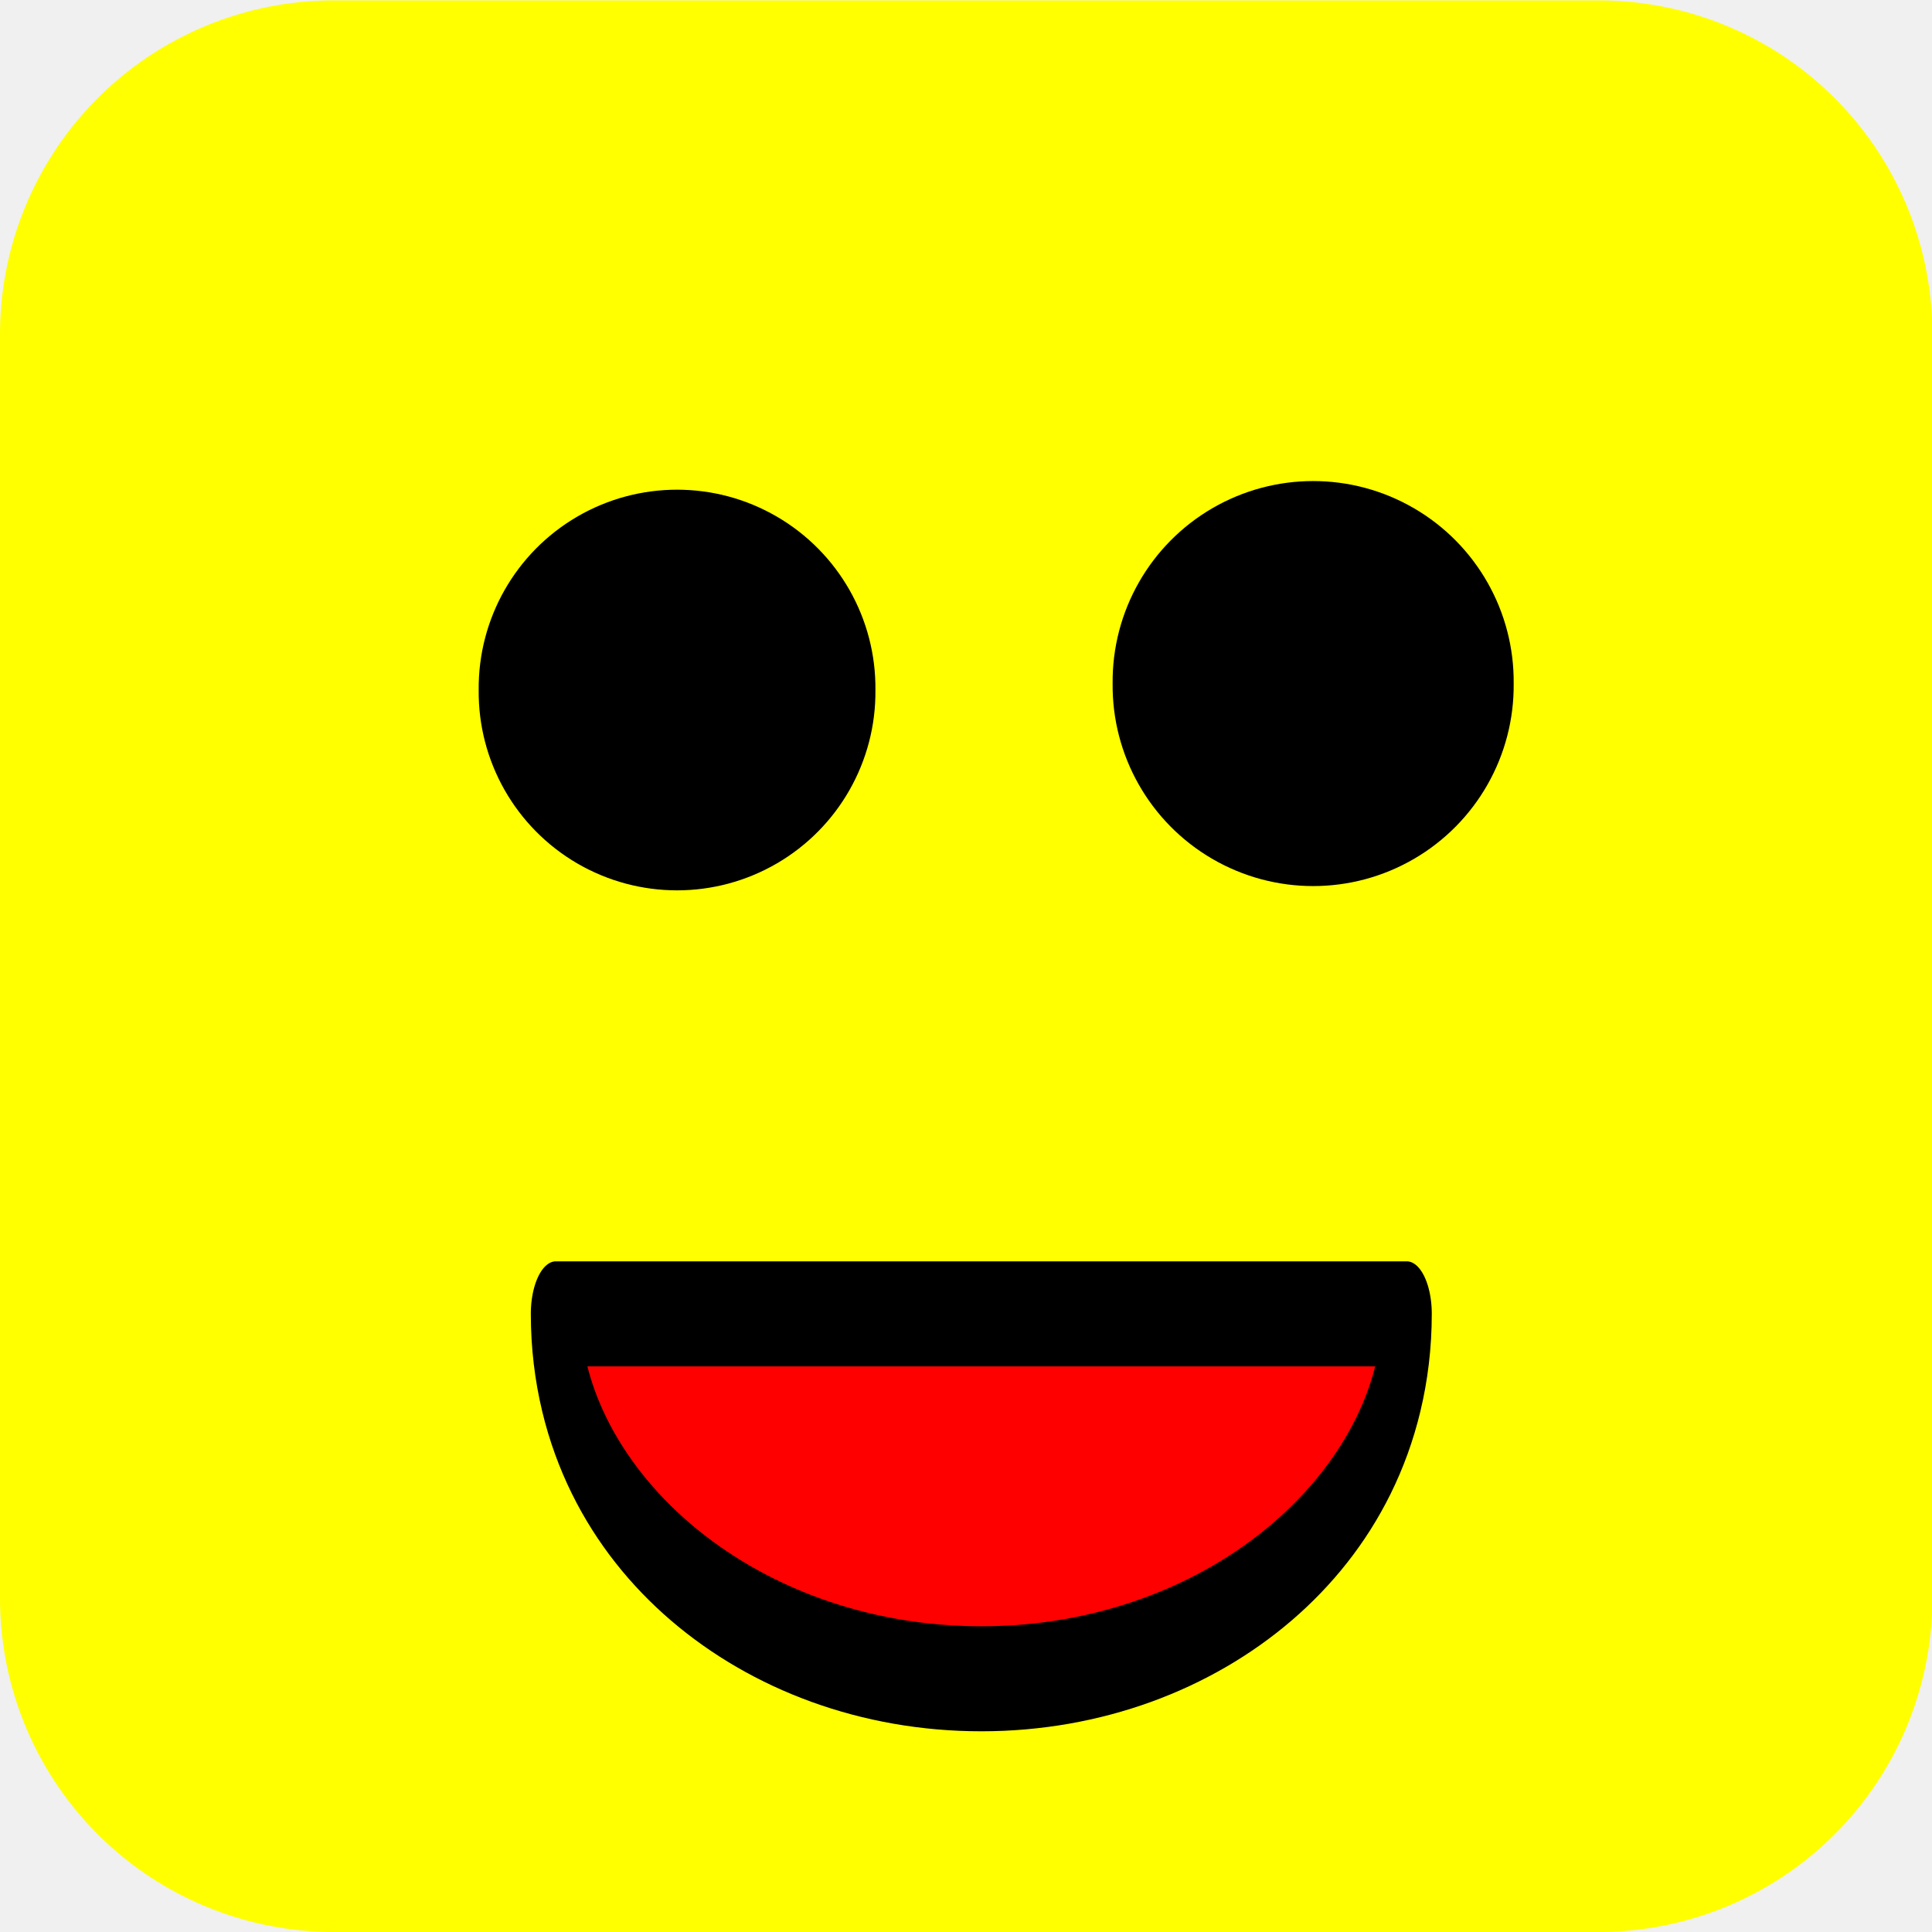
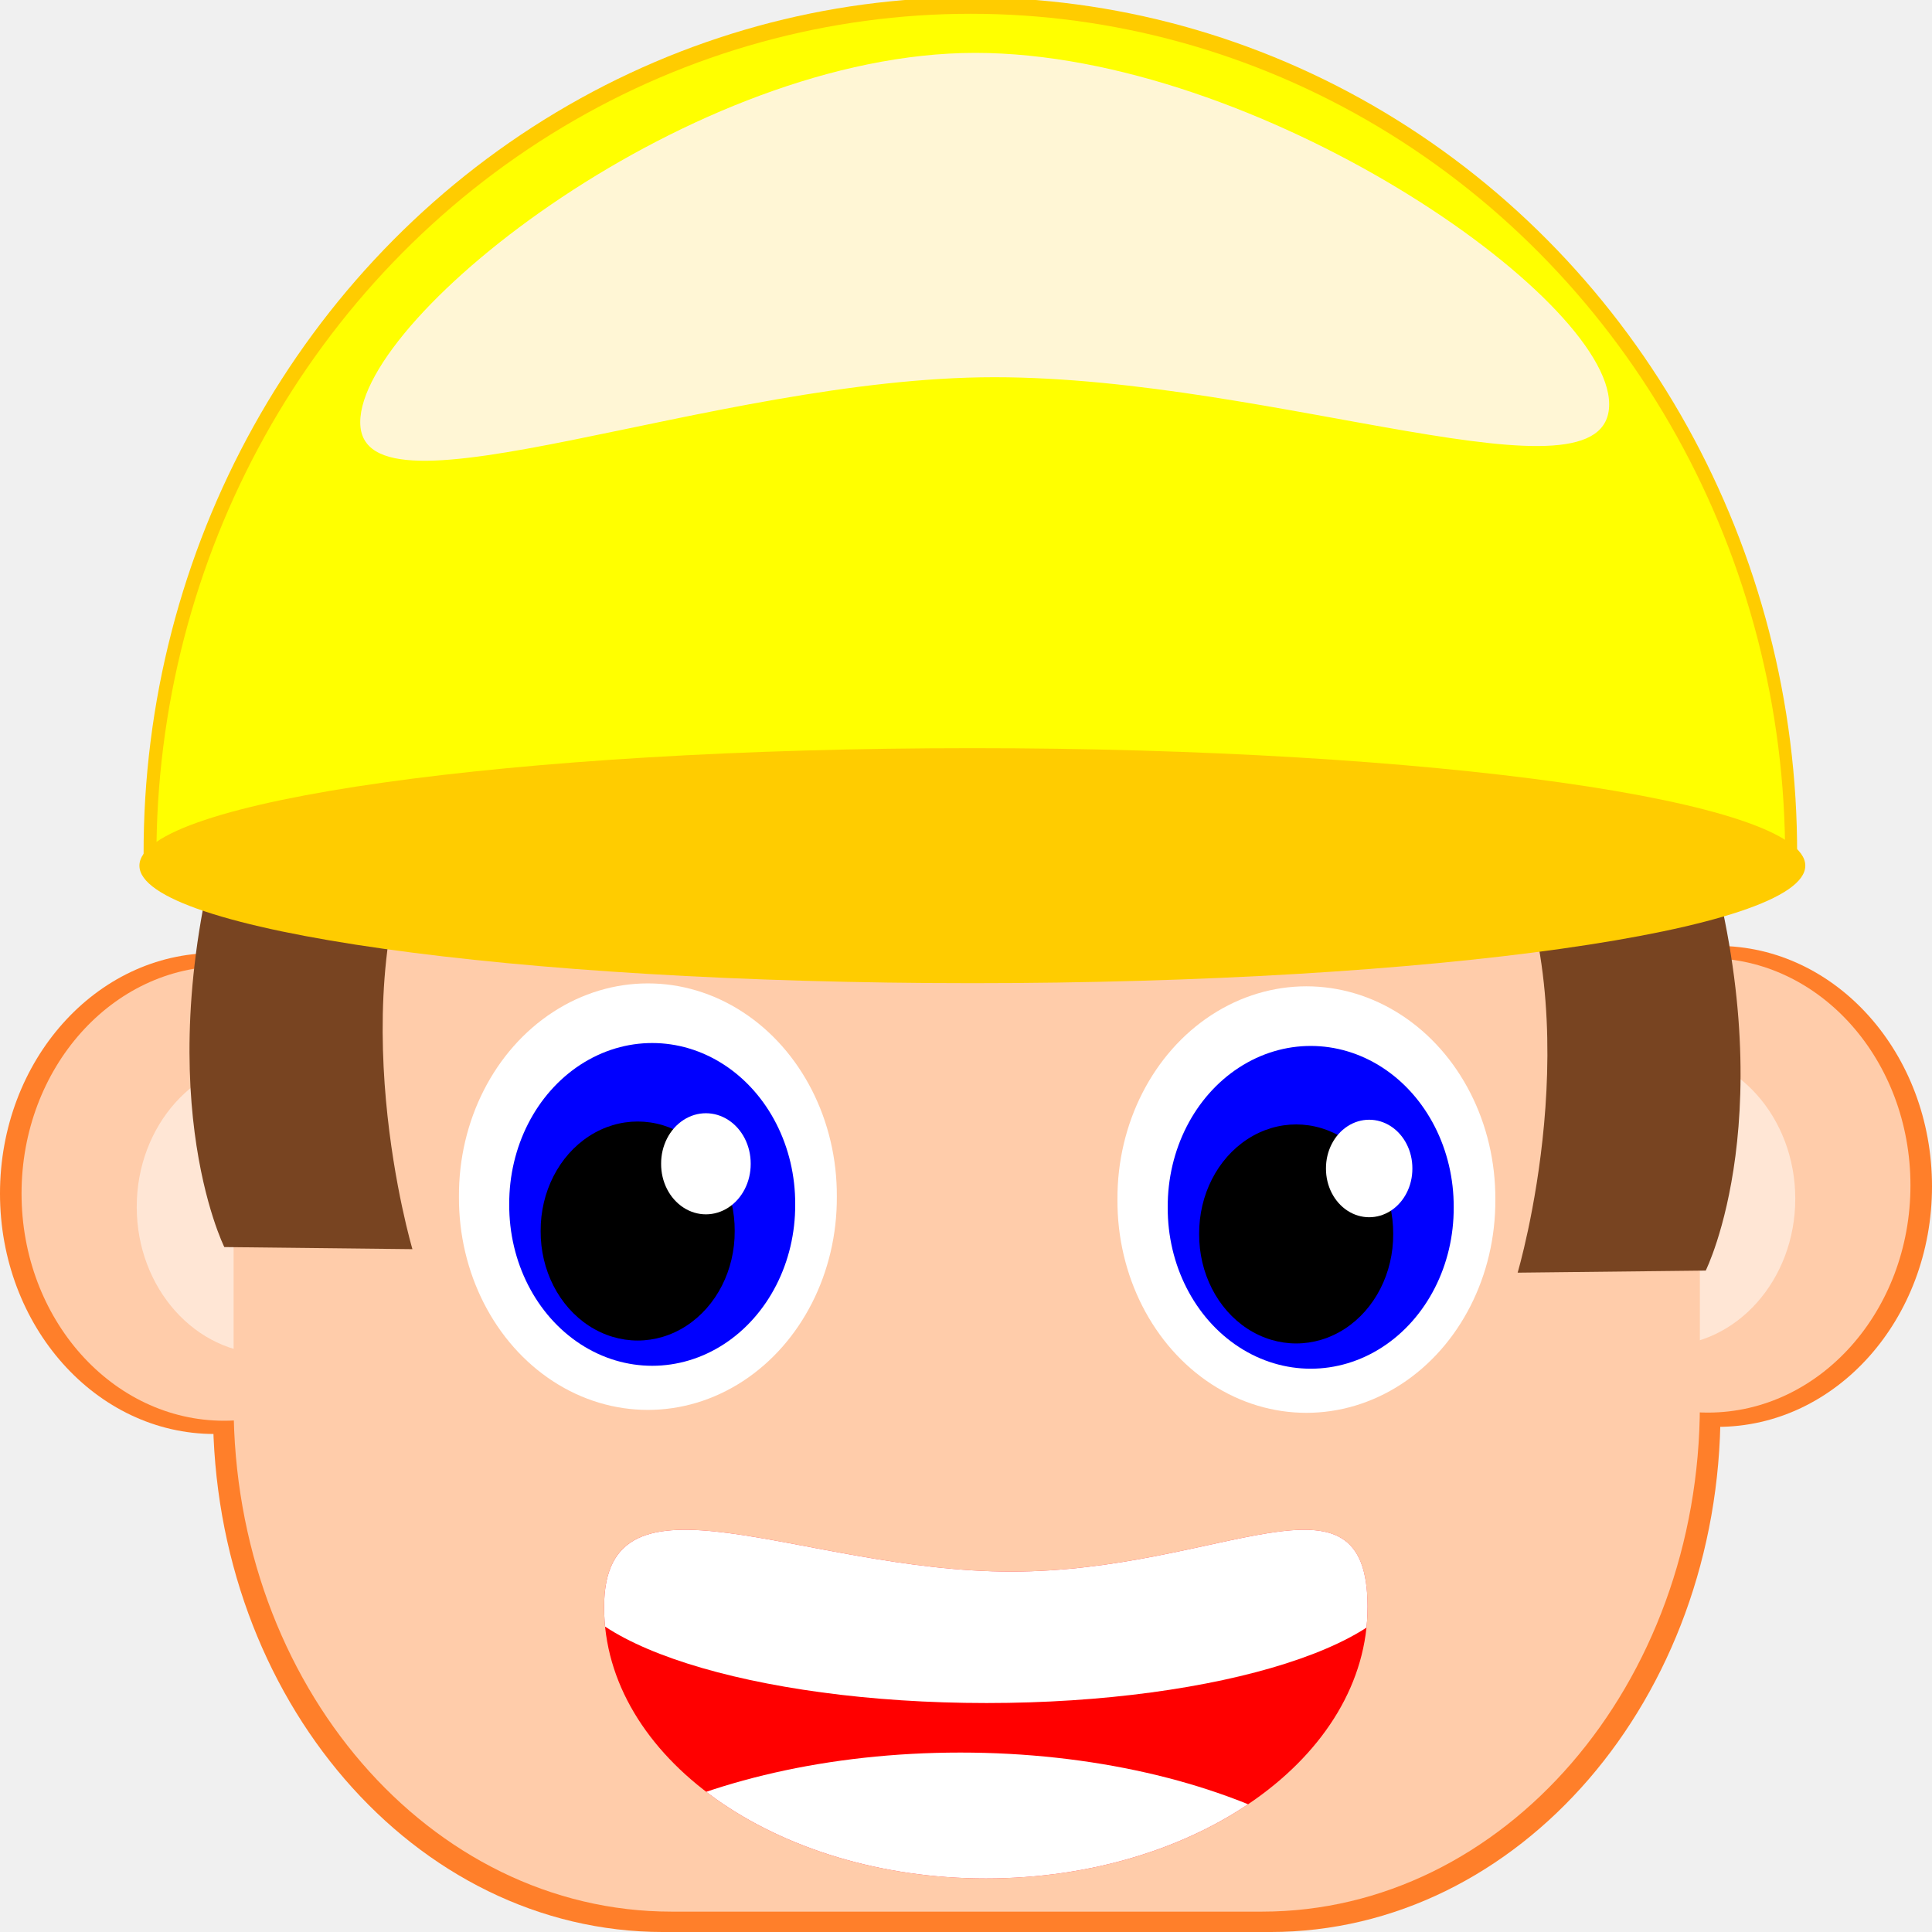
- <svg xmlns="http://www.w3.org/2000/svg" width="40" height="40" id="svg2" version="1.1">
-   <defs id="defs4" />
-   <g id="layer1" transform="translate(0,-1012.362)">
-     <rect style="fill:#ffff00;fill-opacity:1;fill-rule:evenodd;stroke:#ffff00;stroke-width:13.814;stroke-linecap:round;stroke-linejoin:round;stroke-miterlimit:4;stroke-opacity:1;stroke-dasharray:none" id="rect2992" width="26.194" height="26.178" x="6.907" y="1019.277" />
-     <path style="fill:#ff0000;fill-opacity:1;fill-rule:evenodd;stroke:#000000;stroke-width:2.801;stroke-linecap:round;stroke-linejoin:round;stroke-miterlimit:4;stroke-opacity:1;stroke-dasharray:none" id="path3767" d="m 69.286,53.482 a 23.839,9.732 0 1 1 -47.679,0 l 23.839,0 z" transform="matrix(0.3695232,0,0,0.7763328,3.523214,998.0441)" />
-     <path style="fill:#000000;fill-opacity:1;fill-rule:evenodd;stroke:#000000;stroke-width:1;stroke-miterlimit:4;stroke-opacity:1;stroke-dasharray:none" id="path3771" d="m 39.464,30.536 a 9.286,9.286 0 1 1 -18.571,0 9.286,9.286 0 1 1 18.571,0 z" transform="matrix(0.419708,0,0,0.419708,1.351668,1013.832)" />
-     <path transform="matrix(0.4242701,0,0,0.4242701,14.38363,1013.559)" style="fill:#000000;fill-opacity:1;fill-rule:evenodd;stroke:#000000;stroke-width:1;stroke-miterlimit:4;stroke-opacity:1;stroke-dasharray:none" id="path3771-2" d="m 39.464,30.536 a 9.286,9.286 0 1 1 -18.571,0 9.286,9.286 0 1 1 18.571,0 z" />
+ <svg xmlns="http://www.w3.org/2000/svg" width="120" height="120" id="svg2" version="1.1">
+   <defs id="defs4">
+     <clipPath clipPathUnits="userSpaceOnUse" id="clipPath3029">
+       <path style="color:#000000;fill:#ffff00;fill-opacity:1;fill-rule:evenodd;stroke:none;stroke-width:2;marker:none;visibility:visible;display:inline;overflow:visible;enable-background:accumulate" id="path3031" d="m 468.711,446.271 a 103.036,76.772 0 1 1 -206.071,0 l 103.036,0 z" transform="matrix(0,1.763024,1.774179,0,-764.2173,-153.4438)" />
+     </clipPath>
+     <clipPath clipPathUnits="userSpaceOnUse" id="clipPath3033">
+       <path style="color:#000000;fill:#ffff00;fill-opacity:1;fill-rule:evenodd;stroke:none;stroke-width:2;marker:none;visibility:visible;display:inline;overflow:visible;enable-background:accumulate" id="path3035" d="m 468.711,446.271 a 103.036,76.772 0 1 1 -206.071,0 l 103.036,0 z" transform="matrix(0,1.407339,1.416243,0,-576.429,-21.2283)" />
+     </clipPath>
+     <clipPath clipPathUnits="userSpaceOnUse" id="clipPath3099">
+       <path style="color:#000000;fill:#ff0000;fill-opacity:1;fill-rule:evenodd;stroke:none;stroke-width:2;marker:none;visibility:visible;display:inline;overflow:visible;enable-background:accumulate" d="m 458.542,485.162 c 0,19.247 -19.899,34.85 -44.447,34.85 -24.547,0 -44.447,-15.603 -44.447,-34.85 0,-19.247 22.863,-4.546 47.41,-4.546 24.547,0 41.484,-14.702 41.484,4.546 z" id="path3101" />
+     </clipPath>
+     <clipPath clipPathUnits="userSpaceOnUse" id="clipPath3312">
+       <path id="path3314" d="m 495.36,479.482 c 0,11.233 -27.136,20.338 -60.609,20.338 -33.474,0 -60.609,-9.106 -60.609,-20.338 0,-11.232 31.176,-2.653 64.65,-2.653 33.474,0 56.569,-8.58 56.569,2.653 z" style="color:#000000;fill:#ff0000;fill-opacity:1;fill-rule:evenodd;stroke:none;stroke-width:2;marker:none;visibility:visible;display:inline;overflow:visible;enable-background:accumulate" />
+     </clipPath>
+   </defs>
+   <g id="layer1" transform="translate(0,-932.3622)">
+     <rect style="color:#000000;fill:#ff7f2a;fill-opacity:1;fill-rule:evenodd;stroke:none;stroke-width:2;marker:none;visibility:visible;display:inline;overflow:visible;enable-background:accumulate" id="rect3050-0" width="93.635" height="92.466" x="13.229" y="959.897" ry="32.391" rx="27.962" />
+     <g id="g3279-1" transform="matrix(0.9594723,0,0,0.9456955,4.143713,48.89511)" style="fill:#ff7f2a">
+       <path transform="matrix(-0.3809524,0,0,0.4335544,159.3895,830.5495)" d="m 174.286,418.791 c 0,20.119 -16.31,36.429 -36.429,36.429 -20.119,0 -36.429,-16.31 -36.429,-36.429 0,-20.119 16.31,-36.429 36.429,-36.429 20.119,0 36.429,16.31 36.429,36.429 z" id="path3155-3-9" style="color:#000000;fill:#ff7f2a;fill-opacity:1;fill-rule:evenodd;stroke:none;stroke-width:2;marker:none;visibility:visible;display:inline;overflow:visible;enable-background:accumulate" />
+       <path transform="matrix(-0.2464986,0,0,0.2805352,137.8609,895.5616)" d="m 174.286,418.791 c 0,20.119 -16.31,36.429 -36.429,36.429 -20.119,0 -36.429,-16.31 -36.429,-36.429 0,-20.119 16.31,-36.429 36.429,-36.429 20.119,0 36.429,16.31 36.429,36.429 z" id="path3155-4-0-9" style="color:#000000;fill:#ff7f2a;fill-opacity:1;fill-rule:evenodd;stroke:none;stroke-width:2;marker:none;visibility:visible;display:inline;overflow:visible;enable-background:accumulate" />
+     </g>
+     <g id="g3279" transform="matrix(0.9066337,0,0,0.8936156,9.185598,101.5427)">
+       <path transform="matrix(-0.3809524,0,0,0.4335544,159.3895,830.5495)" d="m 174.286,418.791 c 0,20.119 -16.31,36.429 -36.429,36.429 -20.119,0 -36.429,-16.31 -36.429,-36.429 0,-20.119 16.31,-36.429 36.429,-36.429 20.119,0 36.429,16.31 36.429,36.429 z" id="path3155-3" style="color:#000000;fill:#ffccaa;fill-opacity:1;fill-rule:evenodd;stroke:none;stroke-width:2;marker:none;visibility:visible;display:inline;overflow:visible;enable-background:accumulate" />
+       <path transform="matrix(-0.2464986,0,0,0.2805352,137.8609,895.5616)" d="m 174.286,418.791 c 0,20.119 -16.31,36.429 -36.429,36.429 -20.119,0 -36.429,-16.31 -36.429,-36.429 0,-20.119 16.31,-36.429 36.429,-36.429 20.119,0 36.429,16.31 36.429,36.429 z" id="path3155-4-0" style="color:#000000;fill:#ffe6d5;fill-opacity:1;fill-rule:evenodd;stroke:none;stroke-width:2;marker:none;visibility:visible;display:inline;overflow:visible;enable-background:accumulate" />
+     </g>
+     <g id="g3279-1-5" transform="matrix(-0.9594723,0,0,0.9456955,115.8563,49.33773)" style="fill:#ff7f2a">
+       <path transform="matrix(-0.3809524,0,0,0.4335544,159.3895,830.5495)" d="m 174.286,418.791 c 0,20.119 -16.31,36.429 -36.429,36.429 -20.119,0 -36.429,-16.31 -36.429,-36.429 0,-20.119 16.31,-36.429 36.429,-36.429 20.119,0 36.429,16.31 36.429,36.429 z" id="path3155-3-9-6" style="color:#000000;fill:#ff7f2a;fill-opacity:1;fill-rule:evenodd;stroke:none;stroke-width:2;marker:none;visibility:visible;display:inline;overflow:visible;enable-background:accumulate" />
+       <path transform="matrix(-0.2464986,0,0,0.2805352,137.8609,895.5616)" d="m 174.286,418.791 c 0,20.119 -16.31,36.429 -36.429,36.429 -20.119,0 -36.429,-16.31 -36.429,-36.429 0,-20.119 16.31,-36.429 36.429,-36.429 20.119,0 36.429,16.31 36.429,36.429 z" id="path3155-4-0-9-0" style="color:#000000;fill:#ff7f2a;fill-opacity:1;fill-rule:evenodd;stroke:none;stroke-width:2;marker:none;visibility:visible;display:inline;overflow:visible;enable-background:accumulate" />
+     </g>
+     <g id="g3279-8" transform="matrix(-0.9066337,0,0,0.8936156,110.8144,102.0487)">
+       <path transform="matrix(-0.3809524,0,0,0.4335544,159.3895,830.5495)" d="m 174.286,418.791 c 0,20.119 -16.31,36.429 -36.429,36.429 -20.119,0 -36.429,-16.31 -36.429,-36.429 0,-20.119 16.31,-36.429 36.429,-36.429 20.119,0 36.429,16.31 36.429,36.429 z" id="path3155-3-5" style="color:#000000;fill:#ffccaa;fill-opacity:1;fill-rule:evenodd;stroke:none;stroke-width:2;marker:none;visibility:visible;display:inline;overflow:visible;enable-background:accumulate" />
+       <path transform="matrix(-0.2464986,0,0,0.2805352,137.8609,895.5616)" d="m 174.286,418.791 c 0,20.119 -16.31,36.429 -36.429,36.429 -20.119,0 -36.429,-16.31 -36.429,-36.429 0,-20.119 16.31,-36.429 36.429,-36.429 20.119,0 36.429,16.31 36.429,36.429 z" id="path3155-4-0-4" style="color:#000000;fill:#ffe6d5;fill-opacity:1;fill-rule:evenodd;stroke:none;stroke-width:2;marker:none;visibility:visible;display:inline;overflow:visible;enable-background:accumulate" />
+     </g>
+     <rect style="color:#000000;fill:#ffccaa;fill-opacity:1;fill-rule:evenodd;stroke:none;stroke-width:2;marker:none;visibility:visible;display:inline;overflow:visible;enable-background:accumulate" id="rect3050" width="91.072" height="89.935" x="14.51" y="961.162" ry="31.505" rx="27.197" />
+     <path style="color:#000000;fill:#784421;fill-opacity:1;fill-rule:evenodd;stroke:none;stroke-width:2;marker:none;visibility:visible;display:inline;overflow:visible;enable-background:accumulate" d="m 14.094,982.689 12.325,0.26 c -5.455,11.328 -0.802,27.001 -0.802,27.001 L 13.933,1009.82 c 0,0 -4.973,-9.944 0.16,-27.131 z" id="rect3134" />
+     <path style="color:#000000;fill:#ffcc00;fill-opacity:1;fill-rule:evenodd;stroke:none;stroke-width:2;marker:none;visibility:visible;display:inline;overflow:visible;enable-background:accumulate" id="path2985-9" d="m 468.711,446.271 a 103.036,76.772 0 1 1 -206.071,0 l 103.036,0 z" transform="matrix(0.4983869,0,0,-0.6916988,-121.977,1294.15)" />
+     <path style="color:#000000;fill:#784421;fill-opacity:1;fill-rule:evenodd;stroke:none;stroke-width:2;marker:none;visibility:visible;display:inline;overflow:visible;enable-background:accumulate" d="m 105.786,984.149 -12.325,0.26 c 5.455,11.328 0.802,27.001 0.802,27.001 l 11.683,-0.13 c 0,0 4.973,-9.944 -0.16,-27.131 z" id="rect3134-5" />
+     <path style="color:#000000;fill:#ffff00;fill-opacity:1;fill-rule:evenodd;stroke:none;stroke-width:2;marker:none;visibility:visible;display:inline;overflow:visible;enable-background:accumulate" id="path2985" d="m 468.711,446.271 a 103.036,76.772 0 1 1 -206.071,0 l 103.036,0 z" transform="matrix(0.4909064,0,0,-0.6813168,-119.2159,1289.739)" />
+     <path style="color:#000000;fill:#fff6d5;fill-opacity:1;fill-rule:evenodd;stroke:none;stroke-width:2;marker:none;visibility:visible;display:inline;overflow:visible;enable-background:accumulate" d="m 99.948,957.471 c 0,6.696 -20.698,-1.679 -38.194,-1.679 -17.497,0 -39.379,9.494 -39.379,2.798 0,-6.696 20.698,-22.943 38.194,-22.943 17.497,0 39.379,15.128 39.379,21.824 z" id="path3042" />
+     <path style="color:#000000;fill:#ffffff;fill-opacity:1;fill-rule:evenodd;stroke:none;stroke-width:2;marker:none;visibility:visible;display:inline;overflow:visible;enable-background:accumulate" id="path3196" d="m 425.714,428.791 a 26.429,26.429 0 1 1 -52.857,0 26.429,26.429 0 1 1 52.857,0 z" transform="matrix(0.4440547,0,0,0.4981134,-137.0629,793.102)" />
+     <path style="color:#000000;fill:#ffffff;fill-opacity:1;fill-rule:evenodd;stroke:none;stroke-width:2;marker:none;visibility:visible;display:inline;overflow:visible;enable-background:accumulate" id="path3196-2" d="m 425.714,428.791 a 26.429,26.429 0 1 1 -52.857,0 26.429,26.429 0 1 1 52.857,0 z" transform="matrix(0.4440547,0,0,0.4981134,-96.16247,793.2833)" />
+     <path style="color:#000000;fill:#ffcc00;fill-opacity:1;fill-rule:evenodd;stroke:none;stroke-width:2;marker:none;visibility:visible;display:inline;overflow:visible;enable-background:accumulate" id="path3045" d="m 559.119,377.075 a 130.562,17.678 0 1 1 -261.124,0 130.562,17.678 0 1 1 261.124,0 z" transform="matrix(0.396252,0,0,0.4128775,-109.4214,830.4443)" />
+     <path style="color:#000000;fill:#ff0000;fill-opacity:1;fill-rule:evenodd;stroke:none;stroke-width:2;marker:none;visibility:visible;display:inline;overflow:visible;enable-background:accumulate" d="m 84.942,1032.176 c 0,9.312 -10.615,16.86 -23.71,16.86 -13.095,0 -23.71,-7.548 -23.71,-16.86 0,-9.311 12.196,-2.199 25.29,-2.199 13.095,0 22.129,-7.112 22.129,2.199 z" id="path3052" />
+     <path style="color:#000000;fill:#ffffff;fill-opacity:1;fill-rule:evenodd;stroke:none;stroke-width:2;marker:none;visibility:visible;display:inline;overflow:visible;enable-background:accumulate" id="path3055" d="m 502.046,476.575 a 67.175,10.102 0 1 1 -134.35,0 67.175,10.102 0 1 1 134.35,0 z" clip-path="url(#clipPath3312)" transform="matrix(0.391191,0,0,0.8289807,-108.8387,634.6949)" />
+     <path style="color:#000000;fill:#ffffff;fill-opacity:1;fill-rule:evenodd;stroke:none;stroke-width:2;marker:none;visibility:visible;display:inline;overflow:visible;enable-background:accumulate" id="path3079" d="m 466.69,536.679 a 55.558,32.83 0 1 1 -111.117,0 55.558,32.83 0 1 1 111.117,0 z" transform="matrix(0.5334423,0,0,0.4837819,-159.664,797.4641)" clip-path="url(#clipPath3099)" />
+     <path transform="matrix(0.3360414,0,0,0.3769507,-93.66624,845.537)" style="color:#000000;fill:#0000ff;fill-opacity:1;fill-rule:evenodd;stroke:none;stroke-width:2;marker:none;visibility:visible;display:inline;overflow:visible;enable-background:accumulate" id="path3196-1" d="m 425.714,428.791 a 26.429,26.429 0 1 1 -52.857,0 26.429,26.429 0 1 1 52.857,0 z" />
+     <path transform="matrix(0.2280281,0,0,0.255788,-51.44092,899.1437)" style="color:#000000;fill:#000000;fill-opacity:1;fill-rule:evenodd;stroke:none;stroke-width:2;marker:none;visibility:visible;display:inline;overflow:visible;enable-background:accumulate" id="path3196-1-7" d="m 425.714,428.791 a 26.429,26.429 0 1 1 -52.857,0 26.429,26.429 0 1 1 52.857,0 z" />
+     <path transform="matrix(0.1052617,0,0,0.1180761,1.815651,954.0171)" style="color:#000000;fill:#ffffff;fill-opacity:1;fill-rule:evenodd;stroke:none;stroke-width:2;marker:none;visibility:visible;display:inline;overflow:visible;enable-background:accumulate" id="path3196-1-7-4" d="m 425.714,428.791 a 26.429,26.429 0 1 1 -52.857,0 26.429,26.429 0 1 1 52.857,0 z" />
+     <path transform="matrix(0.3360414,0,0,0.3769507,-52.76582,845.7182)" style="color:#000000;fill:#0000ff;fill-opacity:1;fill-rule:evenodd;stroke:none;stroke-width:2;marker:none;visibility:visible;display:inline;overflow:visible;enable-background:accumulate" id="path3196-1-5" d="m 425.714,428.791 a 26.429,26.429 0 1 1 -52.857,0 26.429,26.429 0 1 1 52.857,0 z" />
+     <path transform="matrix(0.2280281,0,0,0.255788,-10.5405,899.3249)" style="color:#000000;fill:#000000;fill-opacity:1;fill-rule:evenodd;stroke:none;stroke-width:2;marker:none;visibility:visible;display:inline;overflow:visible;enable-background:accumulate" id="path3196-1-7-3" d="m 425.714,428.791 a 26.429,26.429 0 1 1 -52.857,0 26.429,26.429 0 1 1 52.857,0 z" />
+     <path transform="matrix(0.1015236,0,0,0.113883,44.505,956.1071)" style="color:#000000;fill:#ffffff;fill-opacity:1;fill-rule:evenodd;stroke:none;stroke-width:2;marker:none;visibility:visible;display:inline;overflow:visible;enable-background:accumulate" id="path3196-1-7-4-8" d="m 425.714,428.791 a 26.429,26.429 0 1 1 -52.857,0 26.429,26.429 0 1 1 52.857,0 z" />
  </g>
</svg>
